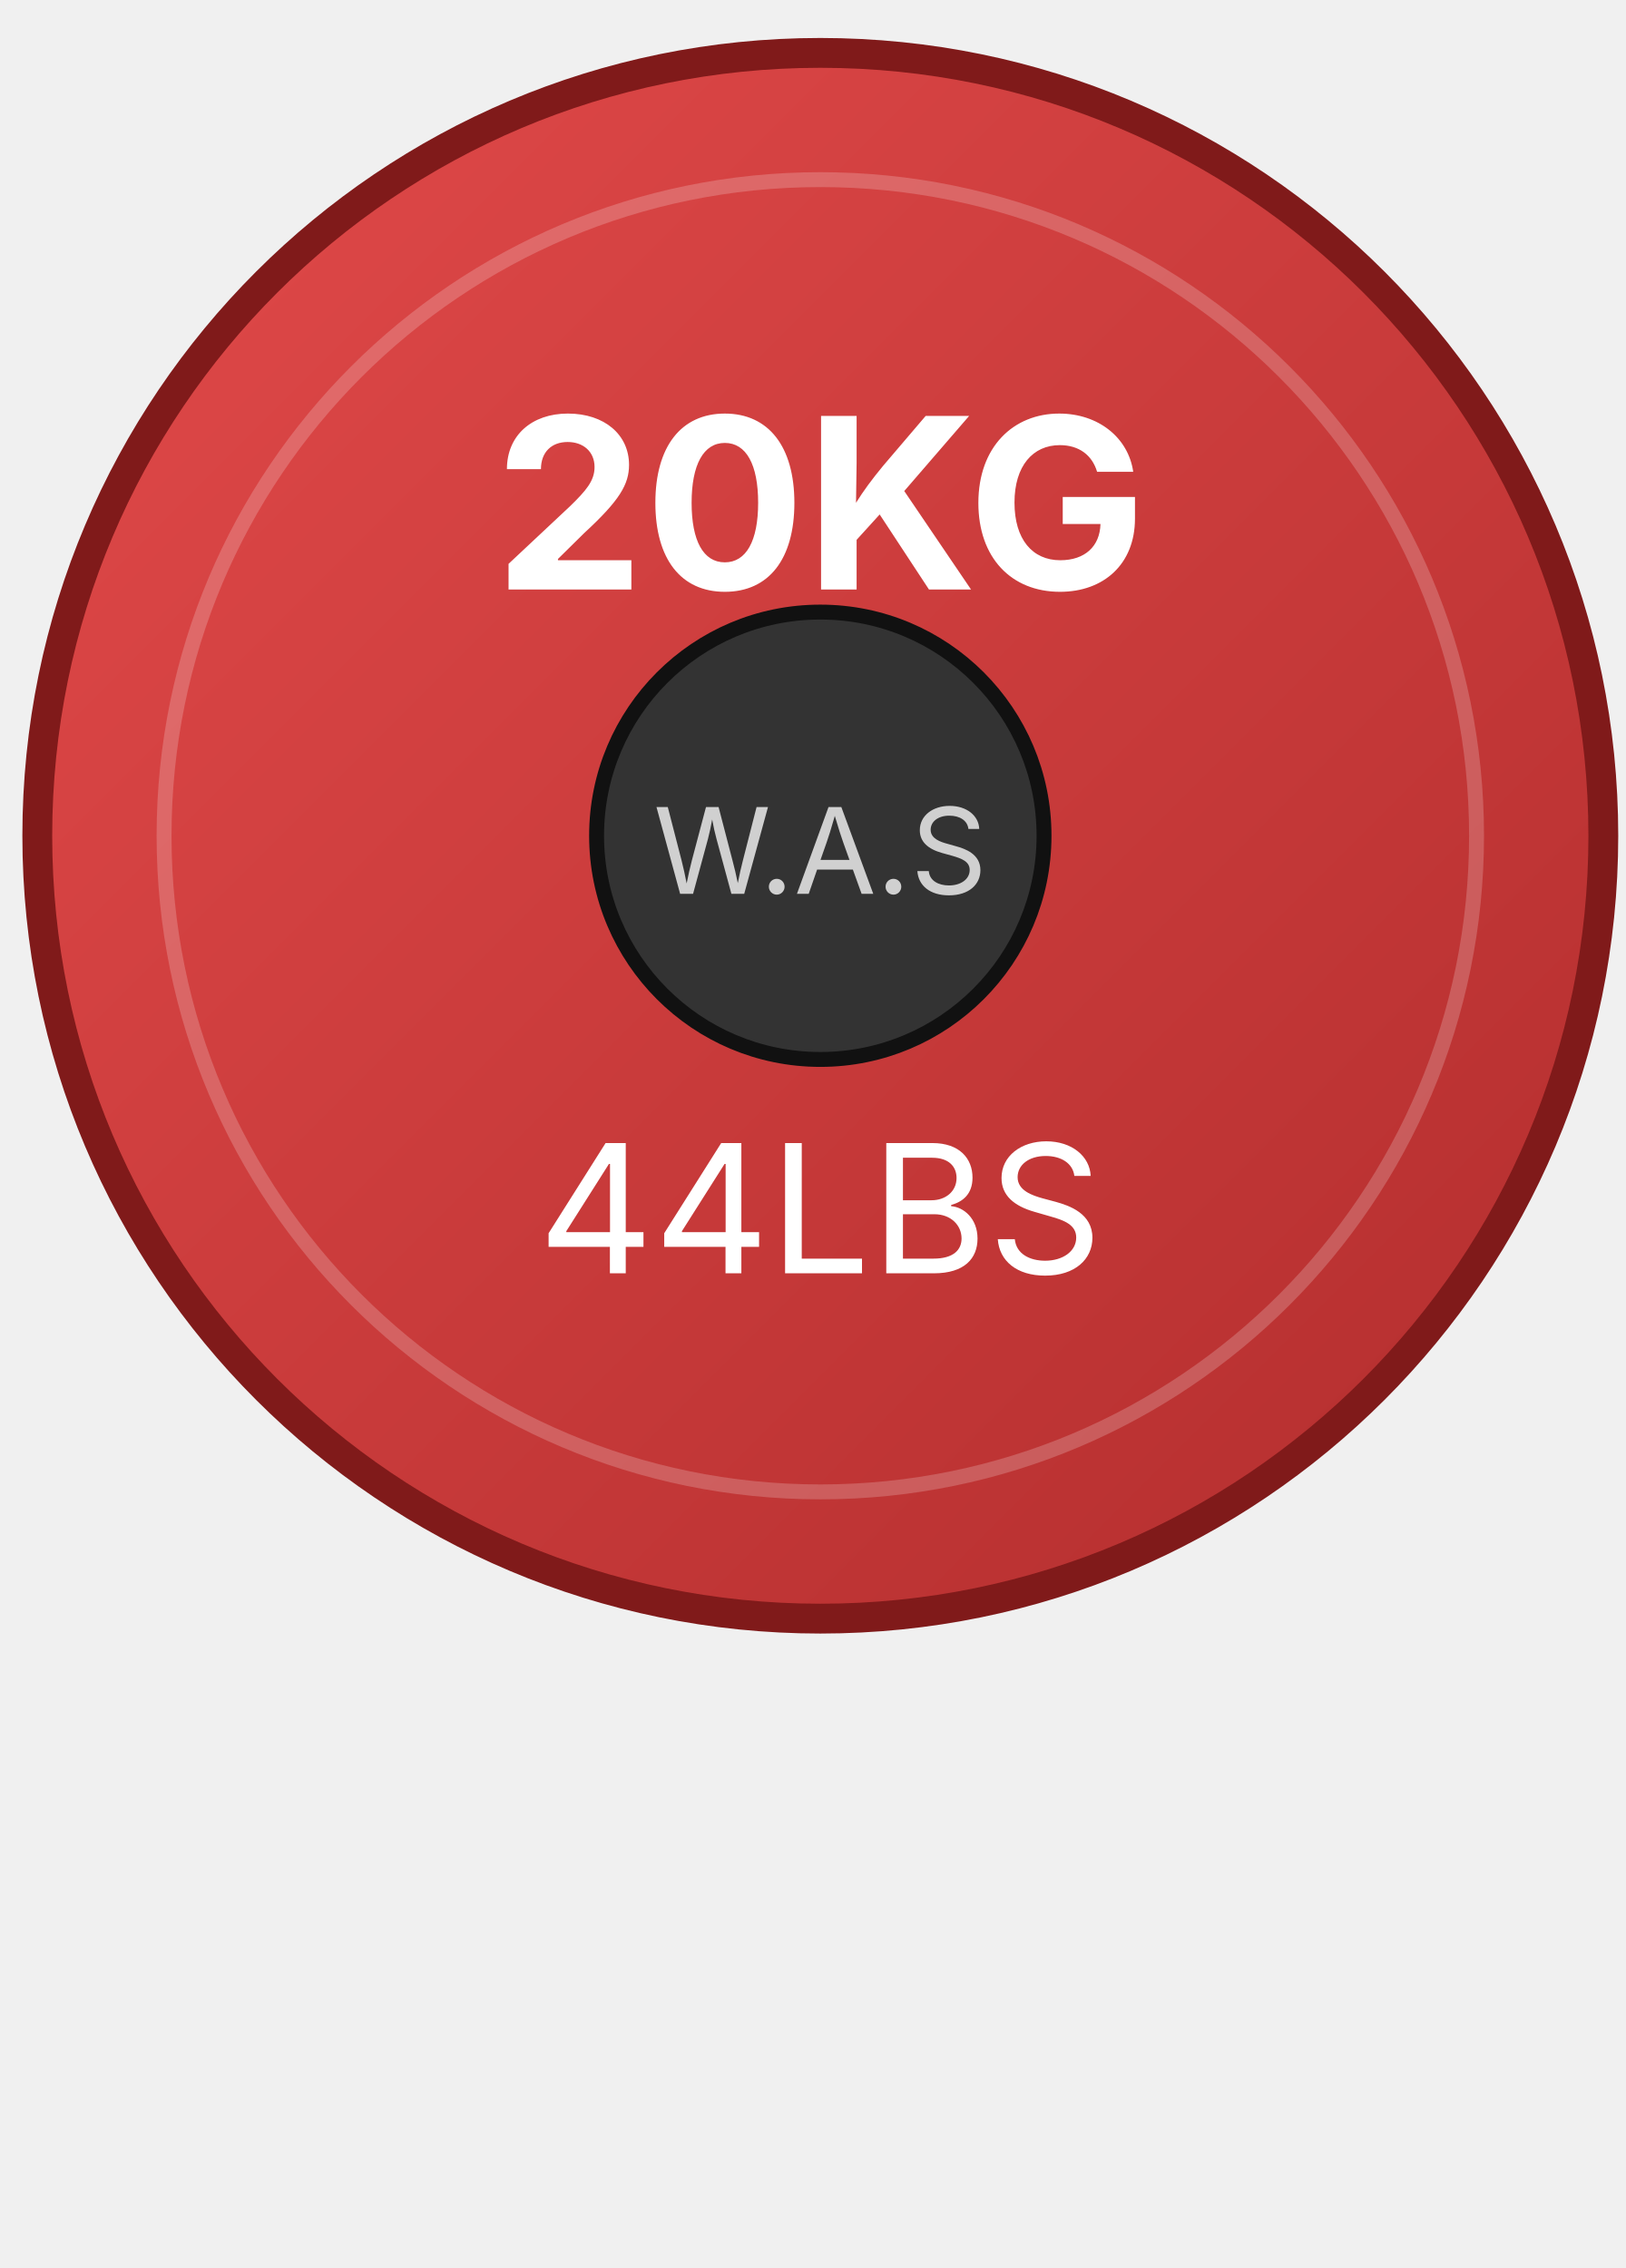
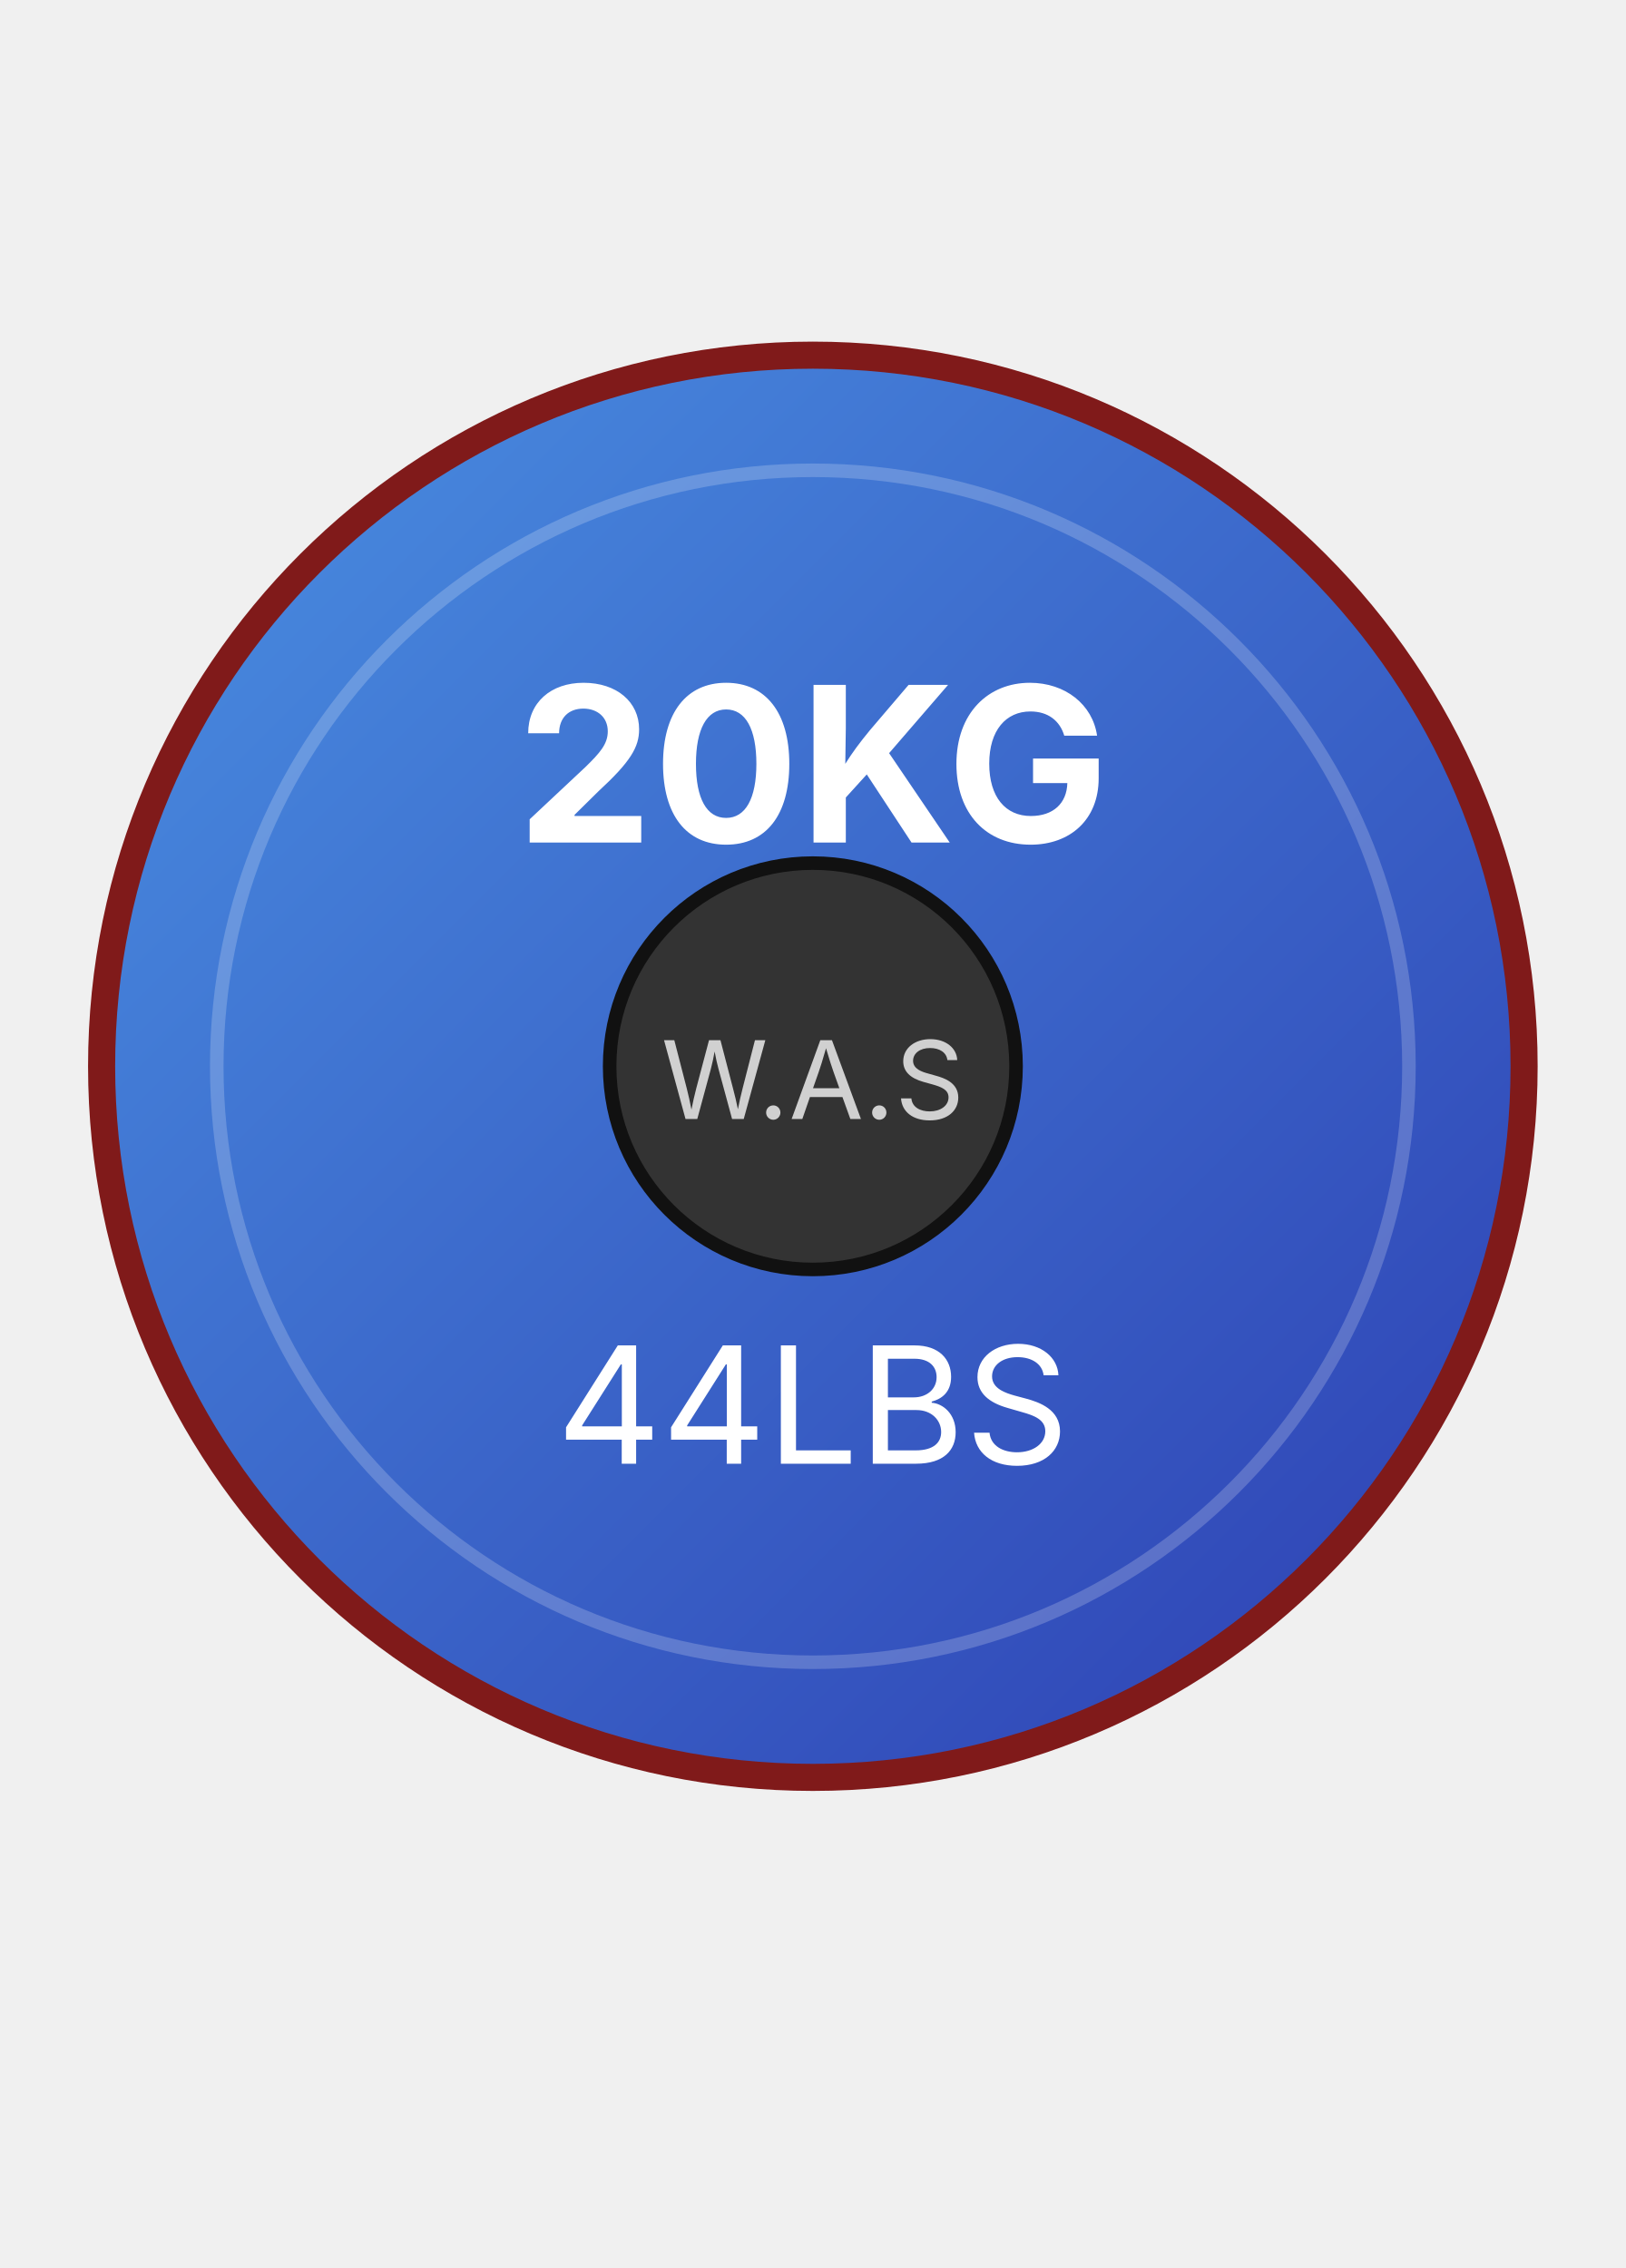
- <svg xmlns="http://www.w3.org/2000/svg" width="215" height="300" viewBox="-10 -10 218 300" fill="none">
+ <svg xmlns="http://www.w3.org/2000/svg" width="215" height="300" viewBox="-20 -10 240 240" fill="none">
  <defs>
    <linearGradient id="plateGradient" x1="0%" y1="0%" x2="100%" y2="100%">
-       <stop offset="0%" style="stop-color:#E24A4A;stop-opacity:1" />
-       <stop offset="100%" style="stop-color:#B22D2D;stop-opacity:1" />
+       <stop offset="0%" style="stop-color:#4A90E2;stop-opacity:1" />
+       <stop offset="100%" style="stop-color:#2D3EB2;stop-opacity:1" />
    </linearGradient>
  </defs>
  <circle cx="100" cy="100" r="105" fill="url(#plateGradient)" stroke="#801A1A" stroke-width="4" />
  <circle cx="100" cy="100" r="88" fill="none" stroke="#FFFFFF" stroke-opacity="0.2" stroke-width="2" />
  <circle cx="100" cy="100" r="30" fill="#333333" stroke="#111111" stroke-width="2" />
  <text x="100" y="55" font-family="Inter, sans-serif" font-size="32" font-weight="bold" fill="#FFFFFF" text-anchor="middle" dominant-baseline="middle">
    20KG
  </text>
  <text x="100" y="102" font-family="Inter, sans-serif" font-size="16" fill="#D0D0D0" text-anchor="middle" dominant-baseline="middle">
    W.A.S
  </text>
  <text x="100" y="150" font-family="Inter, sans-serif" font-size="24" fill="#FFFFFF" text-anchor="middle" dominant-baseline="middle">
    44LBS
  </text>
</svg>
